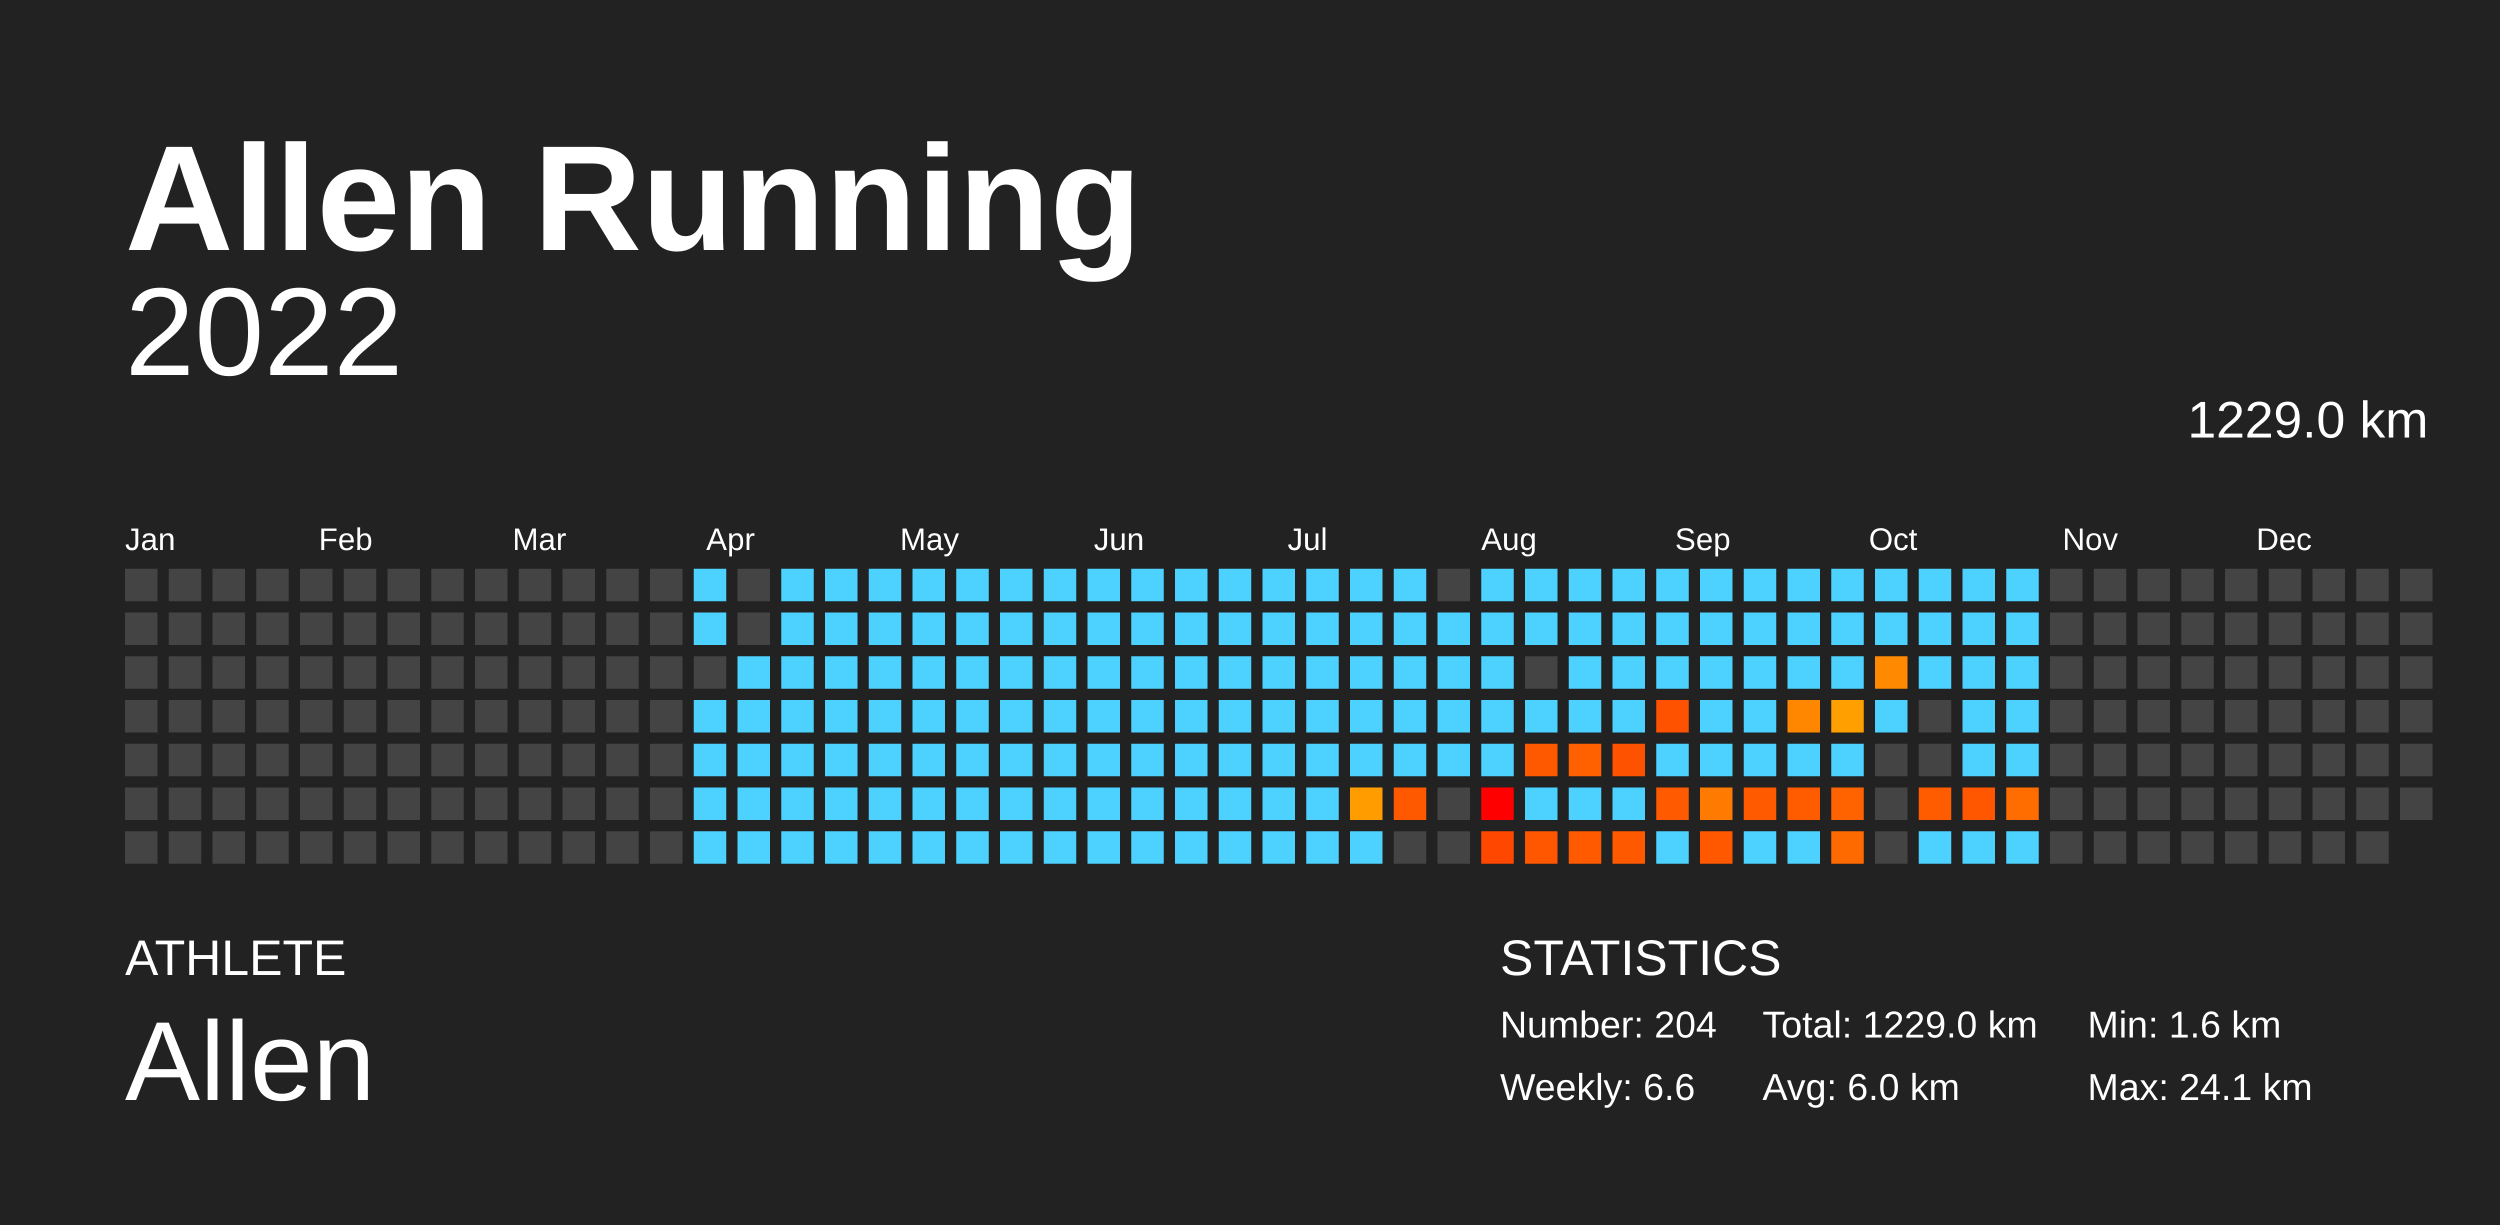
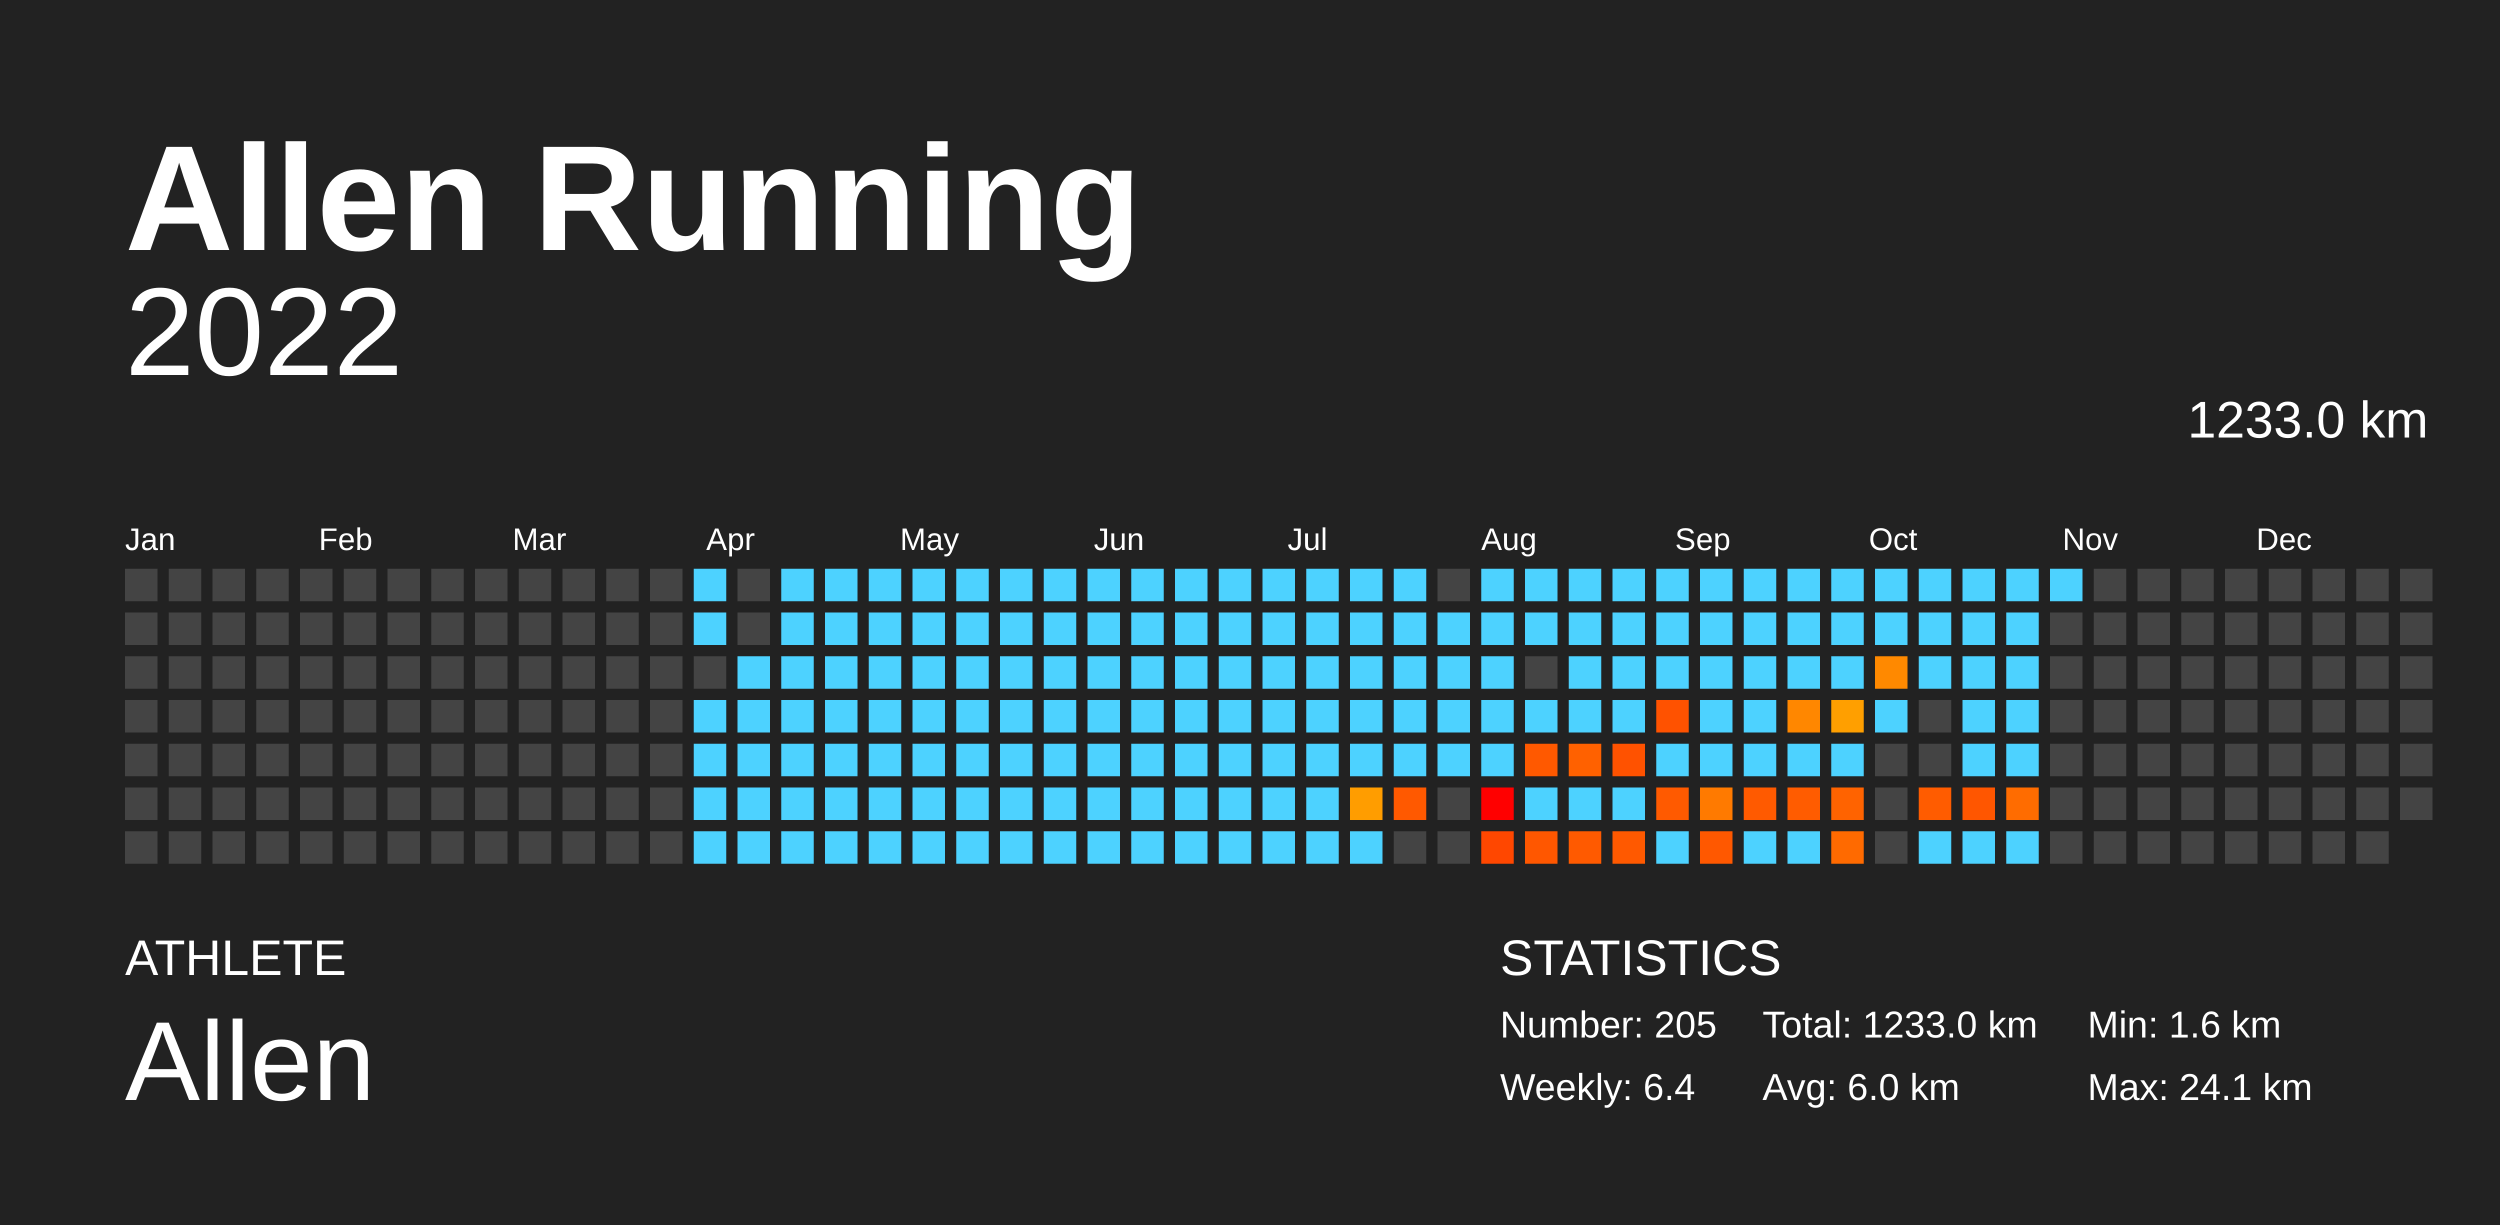
<svg xmlns="http://www.w3.org/2000/svg" baseProfile="full" height="98mm" version="1.1" viewBox="0,0,200,98" width="200mm">
  <defs />
  <rect fill="#222222" height="98" width="200" x="0" y="0" />
  <text fill="#FFFFFF" style="font-size:12px; font-family:Arial; font-weight:bold;" x="10" y="20">Allen Running</text>
  <text fill="#FFFFFF" style="font-size:4px; font-family:Arial" x="10" y="78">ATHLETE</text>
  <text fill="#FFFFFF" style="font-size:9px; font-family:Arial" x="10" y="88">Allen</text>
  <text fill="#FFFFFF" style="font-size:4px; font-family:Arial" x="120" y="78">STATISTICS</text>
-   <text fill="#FFFFFF" style="font-size:3px; font-family:Arial" x="120" y="83">Number: 204</text>
-   <text fill="#FFFFFF" style="font-size:3px; font-family:Arial" x="120" y="88">Weekly: 6.6</text>
-   <text fill="#FFFFFF" style="font-size:3px; font-family:Arial" x="141" y="83">Total: 1229.0 km</text>
+   <text fill="#FFFFFF" style="font-size:3px; font-family:Arial" x="120" y="83">Number: 205</text>
+   <text fill="#FFFFFF" style="font-size:3px; font-family:Arial" x="120" y="88">Weekly: 6.4</text>
+   <text fill="#FFFFFF" style="font-size:3px; font-family:Arial" x="141" y="83">Total: 1233.0 km</text>
  <text fill="#FFFFFF" style="font-size:3px; font-family:Arial" x="141" y="88">Avg: 6.0 km</text>
  <text fill="#FFFFFF" style="font-size:3px; font-family:Arial" x="167" y="83">Min: 1.6 km</text>
  <text fill="#FFFFFF" style="font-size:3px; font-family:Arial" x="167" y="88">Max: 24.1 km</text>
  <text alignment-baseline="hanging" fill="#FFFFFF" style="font-size:10.0px; font-family:Arial;" x="10" y="30">2022</text>
-   <text alignment-baseline="hanging" fill="#FFFFFF" style="font-size:4.125px; font-family:Arial;" x="175" y="35">1229.0 km</text>
+   <text alignment-baseline="hanging" fill="#FFFFFF" style="font-size:4.125px; font-family:Arial;" x="175" y="35">1233.0 km</text>
  <text fill="#FFFFFF" style="font-size:2.5px; font-family:Arial" x="10.0" y="44">Jan</text>
  <text fill="#FFFFFF" style="font-size:2.5px; font-family:Arial" x="25.5" y="44">Feb</text>
  <text fill="#FFFFFF" style="font-size:2.5px; font-family:Arial" x="41.0" y="44">Mar</text>
  <text fill="#FFFFFF" style="font-size:2.5px; font-family:Arial" x="56.5" y="44">Apr</text>
  <text fill="#FFFFFF" style="font-size:2.5px; font-family:Arial" x="72.0" y="44">May</text>
  <text fill="#FFFFFF" style="font-size:2.5px; font-family:Arial" x="87.5" y="44">Jun</text>
  <text fill="#FFFFFF" style="font-size:2.5px; font-family:Arial" x="103.0" y="44">Jul</text>
  <text fill="#FFFFFF" style="font-size:2.5px; font-family:Arial" x="118.5" y="44">Aug</text>
  <text fill="#FFFFFF" style="font-size:2.5px; font-family:Arial" x="134.0" y="44">Sep</text>
  <text fill="#FFFFFF" style="font-size:2.5px; font-family:Arial" x="149.5" y="44">Oct</text>
  <text fill="#FFFFFF" style="font-size:2.5px; font-family:Arial" x="165.0" y="44">Nov</text>
  <text fill="#FFFFFF" style="font-size:2.5px; font-family:Arial" x="180.5" y="44">Dec</text>
  <rect fill="#444444" height="2.6" width="2.6" x="10.0" y="45.5" />
  <rect fill="#444444" height="2.6" width="2.6" x="10.0" y="49.0" />
  <rect fill="#444444" height="2.6" width="2.6" x="10.0" y="52.5" />
  <rect fill="#444444" height="2.6" width="2.6" x="10.0" y="56.0" />
  <rect fill="#444444" height="2.6" width="2.6" x="10.0" y="59.5" />
  <rect fill="#444444" height="2.6" width="2.6" x="10.0" y="63.0" />
  <rect fill="#444444" height="2.6" width="2.6" x="10.0" y="66.5" />
  <rect fill="#444444" height="2.6" width="2.6" x="13.5" y="45.5" />
  <rect fill="#444444" height="2.6" width="2.6" x="13.5" y="49.0" />
  <rect fill="#444444" height="2.6" width="2.6" x="13.5" y="52.5" />
  <rect fill="#444444" height="2.6" width="2.6" x="13.5" y="56.0" />
  <rect fill="#444444" height="2.6" width="2.6" x="13.5" y="59.5" />
  <rect fill="#444444" height="2.6" width="2.6" x="13.5" y="63.0" />
  <rect fill="#444444" height="2.6" width="2.6" x="13.5" y="66.5" />
  <rect fill="#444444" height="2.6" width="2.6" x="17.0" y="45.5" />
  <rect fill="#444444" height="2.6" width="2.6" x="17.0" y="49.0" />
  <rect fill="#444444" height="2.6" width="2.6" x="17.0" y="52.5" />
  <rect fill="#444444" height="2.6" width="2.6" x="17.0" y="56.0" />
  <rect fill="#444444" height="2.6" width="2.6" x="17.0" y="59.5" />
  <rect fill="#444444" height="2.6" width="2.6" x="17.0" y="63.0" />
  <rect fill="#444444" height="2.6" width="2.6" x="17.0" y="66.5" />
  <rect fill="#444444" height="2.6" width="2.6" x="20.5" y="45.5" />
  <rect fill="#444444" height="2.6" width="2.6" x="20.5" y="49.0" />
  <rect fill="#444444" height="2.6" width="2.6" x="20.5" y="52.5" />
  <rect fill="#444444" height="2.6" width="2.6" x="20.5" y="56.0" />
  <rect fill="#444444" height="2.6" width="2.6" x="20.5" y="59.5" />
  <rect fill="#444444" height="2.6" width="2.6" x="20.5" y="63.0" />
  <rect fill="#444444" height="2.6" width="2.6" x="20.5" y="66.5" />
  <rect fill="#444444" height="2.6" width="2.6" x="24.0" y="45.5" />
  <rect fill="#444444" height="2.6" width="2.6" x="24.0" y="49.0" />
  <rect fill="#444444" height="2.6" width="2.6" x="24.0" y="52.5" />
  <rect fill="#444444" height="2.6" width="2.6" x="24.0" y="56.0" />
  <rect fill="#444444" height="2.6" width="2.6" x="24.0" y="59.5" />
  <rect fill="#444444" height="2.6" width="2.6" x="24.0" y="63.0" />
  <rect fill="#444444" height="2.6" width="2.6" x="24.0" y="66.5" />
  <rect fill="#444444" height="2.6" width="2.6" x="27.5" y="45.5" />
  <rect fill="#444444" height="2.6" width="2.6" x="27.5" y="49.0" />
  <rect fill="#444444" height="2.6" width="2.6" x="27.5" y="52.5" />
  <rect fill="#444444" height="2.6" width="2.6" x="27.5" y="56.0" />
  <rect fill="#444444" height="2.6" width="2.6" x="27.5" y="59.5" />
  <rect fill="#444444" height="2.6" width="2.6" x="27.5" y="63.0" />
  <rect fill="#444444" height="2.6" width="2.6" x="27.5" y="66.5" />
  <rect fill="#444444" height="2.6" width="2.6" x="31.0" y="45.5" />
  <rect fill="#444444" height="2.6" width="2.6" x="31.0" y="49.0" />
  <rect fill="#444444" height="2.6" width="2.6" x="31.0" y="52.5" />
  <rect fill="#444444" height="2.6" width="2.6" x="31.0" y="56.0" />
  <rect fill="#444444" height="2.6" width="2.6" x="31.0" y="59.5" />
  <rect fill="#444444" height="2.6" width="2.6" x="31.0" y="63.0" />
  <rect fill="#444444" height="2.6" width="2.6" x="31.0" y="66.5" />
  <rect fill="#444444" height="2.6" width="2.6" x="34.5" y="45.5" />
  <rect fill="#444444" height="2.6" width="2.6" x="34.5" y="49.0" />
  <rect fill="#444444" height="2.6" width="2.6" x="34.5" y="52.5" />
  <rect fill="#444444" height="2.6" width="2.6" x="34.5" y="56.0" />
  <rect fill="#444444" height="2.6" width="2.6" x="34.5" y="59.5" />
  <rect fill="#444444" height="2.6" width="2.6" x="34.5" y="63.0" />
  <rect fill="#444444" height="2.6" width="2.6" x="34.5" y="66.5" />
  <rect fill="#444444" height="2.6" width="2.6" x="38.0" y="45.5" />
  <rect fill="#444444" height="2.6" width="2.6" x="38.0" y="49.0" />
  <rect fill="#444444" height="2.6" width="2.6" x="38.0" y="52.5" />
  <rect fill="#444444" height="2.6" width="2.6" x="38.0" y="56.0" />
  <rect fill="#444444" height="2.6" width="2.6" x="38.0" y="59.5" />
  <rect fill="#444444" height="2.6" width="2.6" x="38.0" y="63.0" />
  <rect fill="#444444" height="2.6" width="2.6" x="38.0" y="66.5" />
  <rect fill="#444444" height="2.6" width="2.6" x="41.5" y="45.5" />
  <rect fill="#444444" height="2.6" width="2.6" x="41.5" y="49.0" />
  <rect fill="#444444" height="2.6" width="2.6" x="41.5" y="52.5" />
  <rect fill="#444444" height="2.6" width="2.6" x="41.5" y="56.0" />
  <rect fill="#444444" height="2.6" width="2.6" x="41.5" y="59.5" />
  <rect fill="#444444" height="2.6" width="2.6" x="41.5" y="63.0" />
  <rect fill="#444444" height="2.6" width="2.6" x="41.5" y="66.5" />
  <rect fill="#444444" height="2.6" width="2.6" x="45.0" y="45.5" />
  <rect fill="#444444" height="2.6" width="2.6" x="45.0" y="49.0" />
  <rect fill="#444444" height="2.6" width="2.6" x="45.0" y="52.5" />
  <rect fill="#444444" height="2.6" width="2.6" x="45.0" y="56.0" />
  <rect fill="#444444" height="2.6" width="2.6" x="45.0" y="59.5" />
  <rect fill="#444444" height="2.6" width="2.6" x="45.0" y="63.0" />
  <rect fill="#444444" height="2.6" width="2.6" x="45.0" y="66.5" />
  <rect fill="#444444" height="2.6" width="2.6" x="48.5" y="45.5" />
  <rect fill="#444444" height="2.6" width="2.6" x="48.5" y="49.0" />
  <rect fill="#444444" height="2.6" width="2.6" x="48.5" y="52.5" />
  <rect fill="#444444" height="2.6" width="2.6" x="48.5" y="56.0" />
  <rect fill="#444444" height="2.6" width="2.6" x="48.5" y="59.5" />
  <rect fill="#444444" height="2.6" width="2.6" x="48.5" y="63.0" />
  <rect fill="#444444" height="2.6" width="2.6" x="48.5" y="66.5" />
  <rect fill="#444444" height="2.6" width="2.6" x="52.0" y="45.5" />
  <rect fill="#444444" height="2.6" width="2.6" x="52.0" y="49.0" />
  <rect fill="#444444" height="2.6" width="2.6" x="52.0" y="52.5" />
  <rect fill="#444444" height="2.6" width="2.6" x="52.0" y="56.0" />
  <rect fill="#444444" height="2.6" width="2.6" x="52.0" y="59.5" />
  <rect fill="#444444" height="2.6" width="2.6" x="52.0" y="63.0" />
  <rect fill="#444444" height="2.6" width="2.6" x="52.0" y="66.5" />
  <rect fill="#4dd2ff" height="2.6" width="2.6" x="55.5" y="45.5" />
  <rect fill="#4dd2ff" height="2.6" width="2.6" x="55.5" y="49.0" />
  <rect fill="#444444" height="2.6" width="2.6" x="55.5" y="52.5" />
  <rect fill="#4dd2ff" height="2.6" width="2.6" x="55.5" y="56.0" />
  <rect fill="#4dd2ff" height="2.6" width="2.6" x="55.5" y="59.5" />
  <rect fill="#4dd2ff" height="2.6" width="2.6" x="55.5" y="63.0" />
  <rect fill="#4dd2ff" height="2.6" width="2.6" x="55.5" y="66.5" />
  <rect fill="#444444" height="2.6" width="2.6" x="59.0" y="45.5" />
  <rect fill="#444444" height="2.6" width="2.6" x="59.0" y="49.0" />
  <rect fill="#4dd2ff" height="2.6" width="2.6" x="59.0" y="52.5" />
  <rect fill="#4dd2ff" height="2.6" width="2.6" x="59.0" y="56.0" />
  <rect fill="#4dd2ff" height="2.6" width="2.6" x="59.0" y="59.5" />
  <rect fill="#4dd2ff" height="2.6" width="2.6" x="59.0" y="63.0" />
  <rect fill="#4dd2ff" height="2.6" width="2.6" x="59.0" y="66.5" />
  <rect fill="#4dd2ff" height="2.6" width="2.6" x="62.5" y="45.5" />
  <rect fill="#4dd2ff" height="2.6" width="2.6" x="62.5" y="49.0" />
  <rect fill="#4dd2ff" height="2.6" width="2.6" x="62.5" y="52.5" />
  <rect fill="#4dd2ff" height="2.6" width="2.6" x="62.5" y="56.0" />
  <rect fill="#4dd2ff" height="2.6" width="2.6" x="62.5" y="59.5" />
  <rect fill="#4dd2ff" height="2.6" width="2.6" x="62.5" y="63.0" />
  <rect fill="#4dd2ff" height="2.6" width="2.6" x="62.5" y="66.5" />
  <rect fill="#4dd2ff" height="2.6" width="2.6" x="66.0" y="45.5" />
  <rect fill="#4dd2ff" height="2.6" width="2.6" x="66.0" y="49.0" />
  <rect fill="#4dd2ff" height="2.6" width="2.6" x="66.0" y="52.5" />
  <rect fill="#4dd2ff" height="2.6" width="2.6" x="66.0" y="56.0" />
  <rect fill="#4dd2ff" height="2.6" width="2.6" x="66.0" y="59.5" />
  <rect fill="#4dd2ff" height="2.6" width="2.6" x="66.0" y="63.0" />
  <rect fill="#4dd2ff" height="2.6" width="2.6" x="66.0" y="66.5" />
  <rect fill="#4dd2ff" height="2.6" width="2.6" x="69.5" y="45.5" />
  <rect fill="#4dd2ff" height="2.6" width="2.6" x="69.5" y="49.0" />
  <rect fill="#4dd2ff" height="2.6" width="2.6" x="69.5" y="52.5" />
  <rect fill="#4dd2ff" height="2.6" width="2.6" x="69.5" y="56.0" />
  <rect fill="#4dd2ff" height="2.6" width="2.6" x="69.5" y="59.5" />
  <rect fill="#4dd2ff" height="2.6" width="2.6" x="69.5" y="63.0" />
  <rect fill="#4dd2ff" height="2.6" width="2.6" x="69.5" y="66.5" />
  <rect fill="#4dd2ff" height="2.6" width="2.6" x="73.0" y="45.5" />
  <rect fill="#4dd2ff" height="2.6" width="2.6" x="73.0" y="49.0" />
  <rect fill="#4dd2ff" height="2.6" width="2.6" x="73.0" y="52.5" />
  <rect fill="#4dd2ff" height="2.6" width="2.6" x="73.0" y="56.0" />
  <rect fill="#4dd2ff" height="2.6" width="2.6" x="73.0" y="59.5" />
  <rect fill="#4dd2ff" height="2.6" width="2.6" x="73.0" y="63.0" />
  <rect fill="#4dd2ff" height="2.6" width="2.6" x="73.0" y="66.5" />
  <rect fill="#4dd2ff" height="2.6" width="2.6" x="76.5" y="45.5" />
  <rect fill="#4dd2ff" height="2.6" width="2.6" x="76.5" y="49.0" />
  <rect fill="#4dd2ff" height="2.6" width="2.6" x="76.5" y="52.5" />
  <rect fill="#4dd2ff" height="2.6" width="2.6" x="76.5" y="56.0" />
  <rect fill="#4dd2ff" height="2.6" width="2.6" x="76.5" y="59.5" />
  <rect fill="#4dd2ff" height="2.6" width="2.6" x="76.5" y="63.0" />
  <rect fill="#4dd2ff" height="2.6" width="2.6" x="76.5" y="66.5" />
  <rect fill="#4dd2ff" height="2.6" width="2.6" x="80.0" y="45.5" />
  <rect fill="#4dd2ff" height="2.6" width="2.6" x="80.0" y="49.0" />
  <rect fill="#4dd2ff" height="2.6" width="2.6" x="80.0" y="52.5" />
  <rect fill="#4dd2ff" height="2.6" width="2.6" x="80.0" y="56.0" />
  <rect fill="#4dd2ff" height="2.6" width="2.6" x="80.0" y="59.5" />
  <rect fill="#4dd2ff" height="2.6" width="2.6" x="80.0" y="63.0" />
  <rect fill="#4dd2ff" height="2.6" width="2.6" x="80.0" y="66.5" />
  <rect fill="#4dd2ff" height="2.6" width="2.6" x="83.5" y="45.5" />
  <rect fill="#4dd2ff" height="2.6" width="2.6" x="83.5" y="49.0" />
  <rect fill="#4dd2ff" height="2.6" width="2.6" x="83.5" y="52.5" />
  <rect fill="#4dd2ff" height="2.6" width="2.6" x="83.5" y="56.0" />
  <rect fill="#4dd2ff" height="2.6" width="2.6" x="83.5" y="59.5" />
  <rect fill="#4dd2ff" height="2.6" width="2.6" x="83.5" y="63.0" />
  <rect fill="#4dd2ff" height="2.6" width="2.6" x="83.5" y="66.5" />
  <rect fill="#4dd2ff" height="2.6" width="2.6" x="87.0" y="45.5" />
  <rect fill="#4dd2ff" height="2.6" width="2.6" x="87.0" y="49.0" />
  <rect fill="#4dd2ff" height="2.6" width="2.6" x="87.0" y="52.5" />
  <rect fill="#4dd2ff" height="2.6" width="2.6" x="87.0" y="56.0" />
  <rect fill="#4dd2ff" height="2.6" width="2.6" x="87.0" y="59.5" />
  <rect fill="#4dd2ff" height="2.6" width="2.6" x="87.0" y="63.0" />
  <rect fill="#4dd2ff" height="2.6" width="2.6" x="87.0" y="66.5" />
  <rect fill="#4dd2ff" height="2.6" width="2.6" x="90.5" y="45.5" />
  <rect fill="#4dd2ff" height="2.6" width="2.6" x="90.5" y="49.0" />
  <rect fill="#4dd2ff" height="2.6" width="2.6" x="90.5" y="52.5" />
  <rect fill="#4dd2ff" height="2.6" width="2.6" x="90.5" y="56.0" />
  <rect fill="#4dd2ff" height="2.6" width="2.6" x="90.5" y="59.5" />
  <rect fill="#4dd2ff" height="2.6" width="2.6" x="90.5" y="63.0" />
  <rect fill="#4dd2ff" height="2.6" width="2.6" x="90.5" y="66.5" />
  <rect fill="#4dd2ff" height="2.6" width="2.6" x="94.0" y="45.5" />
  <rect fill="#4dd2ff" height="2.6" width="2.6" x="94.0" y="49.0" />
  <rect fill="#4dd2ff" height="2.6" width="2.6" x="94.0" y="52.5" />
  <rect fill="#4dd2ff" height="2.6" width="2.6" x="94.0" y="56.0" />
  <rect fill="#4dd2ff" height="2.6" width="2.6" x="94.0" y="59.5" />
  <rect fill="#4dd2ff" height="2.6" width="2.6" x="94.0" y="63.0" />
  <rect fill="#4dd2ff" height="2.6" width="2.6" x="94.0" y="66.5" />
  <rect fill="#4dd2ff" height="2.6" width="2.6" x="97.5" y="45.5" />
  <rect fill="#4dd2ff" height="2.6" width="2.6" x="97.5" y="49.0" />
  <rect fill="#4dd2ff" height="2.6" width="2.6" x="97.5" y="52.5" />
  <rect fill="#4dd2ff" height="2.6" width="2.6" x="97.5" y="56.0" />
  <rect fill="#4dd2ff" height="2.6" width="2.6" x="97.5" y="59.5" />
  <rect fill="#4dd2ff" height="2.6" width="2.6" x="97.5" y="63.0" />
  <rect fill="#4dd2ff" height="2.6" width="2.6" x="97.5" y="66.5" />
  <rect fill="#4dd2ff" height="2.6" width="2.6" x="101.0" y="45.5" />
  <rect fill="#4dd2ff" height="2.6" width="2.6" x="101.0" y="49.0" />
  <rect fill="#4dd2ff" height="2.6" width="2.6" x="101.0" y="52.5" />
  <rect fill="#4dd2ff" height="2.6" width="2.6" x="101.0" y="56.0" />
  <rect fill="#4dd2ff" height="2.6" width="2.6" x="101.0" y="59.5" />
  <rect fill="#4dd2ff" height="2.6" width="2.6" x="101.0" y="63.0" />
  <rect fill="#4dd2ff" height="2.6" width="2.6" x="101.0" y="66.5" />
  <rect fill="#4dd2ff" height="2.6" width="2.6" x="104.5" y="45.5" />
  <rect fill="#4dd2ff" height="2.6" width="2.6" x="104.5" y="49.0" />
  <rect fill="#4dd2ff" height="2.6" width="2.6" x="104.5" y="52.5" />
  <rect fill="#4dd2ff" height="2.6" width="2.6" x="104.5" y="56.0" />
  <rect fill="#4dd2ff" height="2.6" width="2.6" x="104.5" y="59.5" />
  <rect fill="#4dd2ff" height="2.6" width="2.6" x="104.5" y="63.0" />
  <rect fill="#4dd2ff" height="2.6" width="2.6" x="104.5" y="66.5" />
  <rect fill="#4dd2ff" height="2.6" width="2.6" x="108.0" y="45.5" />
  <rect fill="#4dd2ff" height="2.6" width="2.6" x="108.0" y="49.0" />
  <rect fill="#4dd2ff" height="2.6" width="2.6" x="108.0" y="52.5" />
  <rect fill="#4dd2ff" height="2.6" width="2.6" x="108.0" y="56.0" />
  <rect fill="#4dd2ff" height="2.6" width="2.6" x="108.0" y="59.5" />
  <rect fill="#ff9d00" height="2.6" width="2.6" x="108.0" y="63.0" />
  <rect fill="#4dd2ff" height="2.6" width="2.6" x="108.0" y="66.5" />
  <rect fill="#4dd2ff" height="2.6" width="2.6" x="111.5" y="45.5" />
  <rect fill="#4dd2ff" height="2.6" width="2.6" x="111.5" y="49.0" />
  <rect fill="#4dd2ff" height="2.6" width="2.6" x="111.5" y="52.5" />
  <rect fill="#4dd2ff" height="2.6" width="2.6" x="111.5" y="56.0" />
  <rect fill="#4dd2ff" height="2.6" width="2.6" x="111.5" y="59.5" />
  <rect fill="#ff5900" height="2.6" width="2.6" x="111.5" y="63.0" />
  <rect fill="#444444" height="2.6" width="2.6" x="111.5" y="66.5" />
  <rect fill="#444444" height="2.6" width="2.6" x="115.0" y="45.5" />
  <rect fill="#4dd2ff" height="2.6" width="2.6" x="115.0" y="49.0" />
  <rect fill="#4dd2ff" height="2.6" width="2.6" x="115.0" y="52.5" />
  <rect fill="#4dd2ff" height="2.6" width="2.6" x="115.0" y="56.0" />
  <rect fill="#4dd2ff" height="2.6" width="2.6" x="115.0" y="59.5" />
  <rect fill="#444444" height="2.6" width="2.6" x="115.0" y="63.0" />
  <rect fill="#444444" height="2.6" width="2.6" x="115.0" y="66.5" />
  <rect fill="#4dd2ff" height="2.6" width="2.6" x="118.5" y="45.5" />
  <rect fill="#4dd2ff" height="2.6" width="2.6" x="118.5" y="49.0" />
  <rect fill="#4dd2ff" height="2.6" width="2.6" x="118.5" y="52.5" />
  <rect fill="#4dd2ff" height="2.6" width="2.6" x="118.5" y="56.0" />
  <rect fill="#4dd2ff" height="2.6" width="2.6" x="118.5" y="59.5" />
  <rect fill="red" height="2.6" width="2.6" x="118.5" y="63.0" />
  <rect fill="#ff4700" height="2.6" width="2.6" x="118.5" y="66.5" />
  <rect fill="#4dd2ff" height="2.6" width="2.6" x="122.0" y="45.5" />
  <rect fill="#4dd2ff" height="2.6" width="2.6" x="122.0" y="49.0" />
  <rect fill="#444444" height="2.6" width="2.6" x="122.0" y="52.5" />
  <rect fill="#4dd2ff" height="2.6" width="2.6" x="122.0" y="56.0" />
  <rect fill="#ff5900" height="2.6" width="2.6" x="122.0" y="59.5" />
  <rect fill="#4dd2ff" height="2.6" width="2.6" x="122.0" y="63.0" />
  <rect fill="#ff5700" height="2.6" width="2.6" x="122.0" y="66.5" />
  <rect fill="#4dd2ff" height="2.6" width="2.6" x="125.5" y="45.5" />
  <rect fill="#4dd2ff" height="2.6" width="2.6" x="125.5" y="49.0" />
  <rect fill="#4dd2ff" height="2.6" width="2.6" x="125.5" y="52.5" />
  <rect fill="#4dd2ff" height="2.6" width="2.6" x="125.5" y="56.0" />
  <rect fill="#ff6100" height="2.6" width="2.6" x="125.5" y="59.5" />
  <rect fill="#4dd2ff" height="2.6" width="2.6" x="125.5" y="63.0" />
  <rect fill="#ff5a00" height="2.6" width="2.6" x="125.5" y="66.5" />
  <rect fill="#4dd2ff" height="2.6" width="2.6" x="129.0" y="45.5" />
  <rect fill="#4dd2ff" height="2.6" width="2.6" x="129.0" y="49.0" />
  <rect fill="#4dd2ff" height="2.6" width="2.6" x="129.0" y="52.5" />
  <rect fill="#4dd2ff" height="2.6" width="2.6" x="129.0" y="56.0" />
  <rect fill="#ff5200" height="2.6" width="2.6" x="129.0" y="59.5" />
  <rect fill="#4dd2ff" height="2.6" width="2.6" x="129.0" y="63.0" />
  <rect fill="#ff5900" height="2.6" width="2.6" x="129.0" y="66.5" />
  <rect fill="#4dd2ff" height="2.6" width="2.6" x="132.5" y="45.5" />
  <rect fill="#4dd2ff" height="2.6" width="2.6" x="132.5" y="49.0" />
  <rect fill="#4dd2ff" height="2.6" width="2.6" x="132.5" y="52.5" />
  <rect fill="#ff5200" height="2.6" width="2.6" x="132.5" y="56.0" />
  <rect fill="#4dd2ff" height="2.6" width="2.6" x="132.5" y="59.5" />
  <rect fill="#ff5a00" height="2.6" width="2.6" x="132.5" y="63.0" />
  <rect fill="#4dd2ff" height="2.6" width="2.6" x="132.5" y="66.5" />
  <rect fill="#4dd2ff" height="2.6" width="2.6" x="136.0" y="45.5" />
  <rect fill="#4dd2ff" height="2.6" width="2.6" x="136.0" y="49.0" />
  <rect fill="#4dd2ff" height="2.6" width="2.6" x="136.0" y="52.5" />
  <rect fill="#4dd2ff" height="2.6" width="2.6" x="136.0" y="56.0" />
  <rect fill="#4dd2ff" height="2.6" width="2.6" x="136.0" y="59.5" />
  <rect fill="#ff7a00" height="2.6" width="2.6" x="136.0" y="63.0" />
  <rect fill="#ff5800" height="2.6" width="2.6" x="136.0" y="66.5" />
  <rect fill="#4dd2ff" height="2.6" width="2.6" x="139.5" y="45.5" />
  <rect fill="#4dd2ff" height="2.6" width="2.6" x="139.5" y="49.0" />
  <rect fill="#4dd2ff" height="2.6" width="2.6" x="139.5" y="52.5" />
  <rect fill="#4dd2ff" height="2.6" width="2.6" x="139.5" y="56.0" />
  <rect fill="#4dd2ff" height="2.6" width="2.6" x="139.5" y="59.5" />
  <rect fill="#ff5a00" height="2.6" width="2.6" x="139.5" y="63.0" />
  <rect fill="#4dd2ff" height="2.6" width="2.6" x="139.5" y="66.5" />
  <rect fill="#4dd2ff" height="2.6" width="2.6" x="143.0" y="45.5" />
  <rect fill="#4dd2ff" height="2.6" width="2.6" x="143.0" y="49.0" />
  <rect fill="#4dd2ff" height="2.6" width="2.6" x="143.0" y="52.5" />
  <rect fill="#ff8700" height="2.6" width="2.6" x="143.0" y="56.0" />
  <rect fill="#4dd2ff" height="2.6" width="2.6" x="143.0" y="59.5" />
  <rect fill="#ff5c00" height="2.6" width="2.6" x="143.0" y="63.0" />
  <rect fill="#4dd2ff" height="2.6" width="2.6" x="143.0" y="66.5" />
  <rect fill="#4dd2ff" height="2.6" width="2.6" x="146.5" y="45.5" />
  <rect fill="#4dd2ff" height="2.6" width="2.6" x="146.5" y="49.0" />
  <rect fill="#4dd2ff" height="2.6" width="2.6" x="146.5" y="52.5" />
  <rect fill="#ff9f00" height="2.6" width="2.6" x="146.5" y="56.0" />
  <rect fill="#4dd2ff" height="2.6" width="2.6" x="146.5" y="59.5" />
  <rect fill="#ff6300" height="2.6" width="2.6" x="146.5" y="63.0" />
  <rect fill="#ff6a00" height="2.6" width="2.6" x="146.5" y="66.5" />
  <rect fill="#4dd2ff" height="2.6" width="2.6" x="150.0" y="45.5" />
  <rect fill="#4dd2ff" height="2.6" width="2.6" x="150.0" y="49.0" />
  <rect fill="#ff8900" height="2.6" width="2.6" x="150.0" y="52.5" />
  <rect fill="#4dd2ff" height="2.6" width="2.6" x="150.0" y="56.0" />
  <rect fill="#444444" height="2.6" width="2.6" x="150.0" y="59.5" />
  <rect fill="#444444" height="2.6" width="2.6" x="150.0" y="63.0" />
  <rect fill="#444444" height="2.6" width="2.6" x="150.0" y="66.5" />
  <rect fill="#4dd2ff" height="2.6" width="2.6" x="153.5" y="45.5" />
  <rect fill="#4dd2ff" height="2.6" width="2.6" x="153.5" y="49.0" />
  <rect fill="#4dd2ff" height="2.6" width="2.6" x="153.5" y="52.5" />
  <rect fill="#444444" height="2.6" width="2.6" x="153.5" y="56.0" />
  <rect fill="#444444" height="2.6" width="2.6" x="153.5" y="59.5" />
  <rect fill="#ff5c00" height="2.6" width="2.6" x="153.5" y="63.0" />
  <rect fill="#4dd2ff" height="2.6" width="2.6" x="153.5" y="66.5" />
  <rect fill="#4dd2ff" height="2.6" width="2.6" x="157.0" y="45.5" />
  <rect fill="#4dd2ff" height="2.6" width="2.6" x="157.0" y="49.0" />
  <rect fill="#4dd2ff" height="2.6" width="2.6" x="157.0" y="52.5" />
  <rect fill="#4dd2ff" height="2.6" width="2.6" x="157.0" y="56.0" />
  <rect fill="#4dd2ff" height="2.6" width="2.6" x="157.0" y="59.5" />
  <rect fill="#ff5600" height="2.6" width="2.6" x="157.0" y="63.0" />
  <rect fill="#4dd2ff" height="2.6" width="2.6" x="157.0" y="66.5" />
  <rect fill="#4dd2ff" height="2.6" width="2.6" x="160.5" y="45.5" />
  <rect fill="#4dd2ff" height="2.6" width="2.6" x="160.5" y="49.0" />
  <rect fill="#4dd2ff" height="2.6" width="2.6" x="160.5" y="52.5" />
  <rect fill="#4dd2ff" height="2.6" width="2.6" x="160.5" y="56.0" />
  <rect fill="#4dd2ff" height="2.6" width="2.6" x="160.5" y="59.5" />
  <rect fill="#ff6c00" height="2.6" width="2.6" x="160.5" y="63.0" />
  <rect fill="#4dd2ff" height="2.6" width="2.6" x="160.5" y="66.5" />
-   <rect fill="#444444" height="2.6" width="2.6" x="164.0" y="45.5" />
+   <rect fill="#4dd2ff" height="2.6" width="2.6" x="164.0" y="45.5" />
  <rect fill="#444444" height="2.6" width="2.6" x="164.0" y="49.0" />
  <rect fill="#444444" height="2.6" width="2.6" x="164.0" y="52.5" />
  <rect fill="#444444" height="2.6" width="2.6" x="164.0" y="56.0" />
  <rect fill="#444444" height="2.6" width="2.6" x="164.0" y="59.5" />
  <rect fill="#444444" height="2.6" width="2.6" x="164.0" y="63.0" />
  <rect fill="#444444" height="2.6" width="2.6" x="164.0" y="66.5" />
  <rect fill="#444444" height="2.6" width="2.6" x="167.5" y="45.5" />
  <rect fill="#444444" height="2.6" width="2.6" x="167.5" y="49.0" />
  <rect fill="#444444" height="2.6" width="2.6" x="167.5" y="52.5" />
  <rect fill="#444444" height="2.6" width="2.6" x="167.5" y="56.0" />
  <rect fill="#444444" height="2.6" width="2.6" x="167.5" y="59.5" />
  <rect fill="#444444" height="2.6" width="2.6" x="167.5" y="63.0" />
  <rect fill="#444444" height="2.6" width="2.6" x="167.5" y="66.5" />
  <rect fill="#444444" height="2.6" width="2.6" x="171.0" y="45.5" />
  <rect fill="#444444" height="2.6" width="2.6" x="171.0" y="49.0" />
  <rect fill="#444444" height="2.6" width="2.6" x="171.0" y="52.5" />
  <rect fill="#444444" height="2.6" width="2.6" x="171.0" y="56.0" />
  <rect fill="#444444" height="2.6" width="2.6" x="171.0" y="59.5" />
  <rect fill="#444444" height="2.6" width="2.6" x="171.0" y="63.0" />
  <rect fill="#444444" height="2.6" width="2.6" x="171.0" y="66.5" />
  <rect fill="#444444" height="2.6" width="2.6" x="174.5" y="45.5" />
  <rect fill="#444444" height="2.6" width="2.6" x="174.5" y="49.0" />
  <rect fill="#444444" height="2.6" width="2.6" x="174.5" y="52.5" />
  <rect fill="#444444" height="2.6" width="2.6" x="174.5" y="56.0" />
  <rect fill="#444444" height="2.6" width="2.6" x="174.5" y="59.5" />
  <rect fill="#444444" height="2.6" width="2.6" x="174.5" y="63.0" />
  <rect fill="#444444" height="2.6" width="2.6" x="174.5" y="66.5" />
  <rect fill="#444444" height="2.6" width="2.6" x="178.0" y="45.5" />
  <rect fill="#444444" height="2.6" width="2.6" x="178.0" y="49.0" />
  <rect fill="#444444" height="2.6" width="2.6" x="178.0" y="52.5" />
  <rect fill="#444444" height="2.6" width="2.6" x="178.0" y="56.0" />
  <rect fill="#444444" height="2.6" width="2.6" x="178.0" y="59.5" />
  <rect fill="#444444" height="2.6" width="2.6" x="178.0" y="63.0" />
  <rect fill="#444444" height="2.6" width="2.6" x="178.0" y="66.5" />
  <rect fill="#444444" height="2.6" width="2.6" x="181.5" y="45.5" />
  <rect fill="#444444" height="2.6" width="2.6" x="181.5" y="49.0" />
  <rect fill="#444444" height="2.6" width="2.6" x="181.5" y="52.5" />
  <rect fill="#444444" height="2.6" width="2.6" x="181.5" y="56.0" />
  <rect fill="#444444" height="2.6" width="2.6" x="181.5" y="59.5" />
  <rect fill="#444444" height="2.6" width="2.6" x="181.5" y="63.0" />
  <rect fill="#444444" height="2.6" width="2.6" x="181.5" y="66.5" />
  <rect fill="#444444" height="2.6" width="2.6" x="185.0" y="45.5" />
  <rect fill="#444444" height="2.6" width="2.6" x="185.0" y="49.0" />
  <rect fill="#444444" height="2.6" width="2.6" x="185.0" y="52.5" />
  <rect fill="#444444" height="2.6" width="2.6" x="185.0" y="56.0" />
  <rect fill="#444444" height="2.6" width="2.6" x="185.0" y="59.5" />
  <rect fill="#444444" height="2.6" width="2.6" x="185.0" y="63.0" />
  <rect fill="#444444" height="2.6" width="2.6" x="185.0" y="66.5" />
  <rect fill="#444444" height="2.6" width="2.6" x="188.5" y="45.5" />
  <rect fill="#444444" height="2.6" width="2.6" x="188.5" y="49.0" />
  <rect fill="#444444" height="2.6" width="2.6" x="188.5" y="52.5" />
  <rect fill="#444444" height="2.6" width="2.6" x="188.5" y="56.0" />
  <rect fill="#444444" height="2.6" width="2.6" x="188.5" y="59.5" />
  <rect fill="#444444" height="2.6" width="2.6" x="188.5" y="63.0" />
  <rect fill="#444444" height="2.6" width="2.6" x="188.5" y="66.5" />
  <rect fill="#444444" height="2.6" width="2.6" x="192.0" y="45.5" />
  <rect fill="#444444" height="2.6" width="2.6" x="192.0" y="49.0" />
  <rect fill="#444444" height="2.6" width="2.6" x="192.0" y="52.5" />
  <rect fill="#444444" height="2.6" width="2.6" x="192.0" y="56.0" />
  <rect fill="#444444" height="2.6" width="2.6" x="192.0" y="59.5" />
  <rect fill="#444444" height="2.6" width="2.6" x="192.0" y="63.0" />
</svg>
